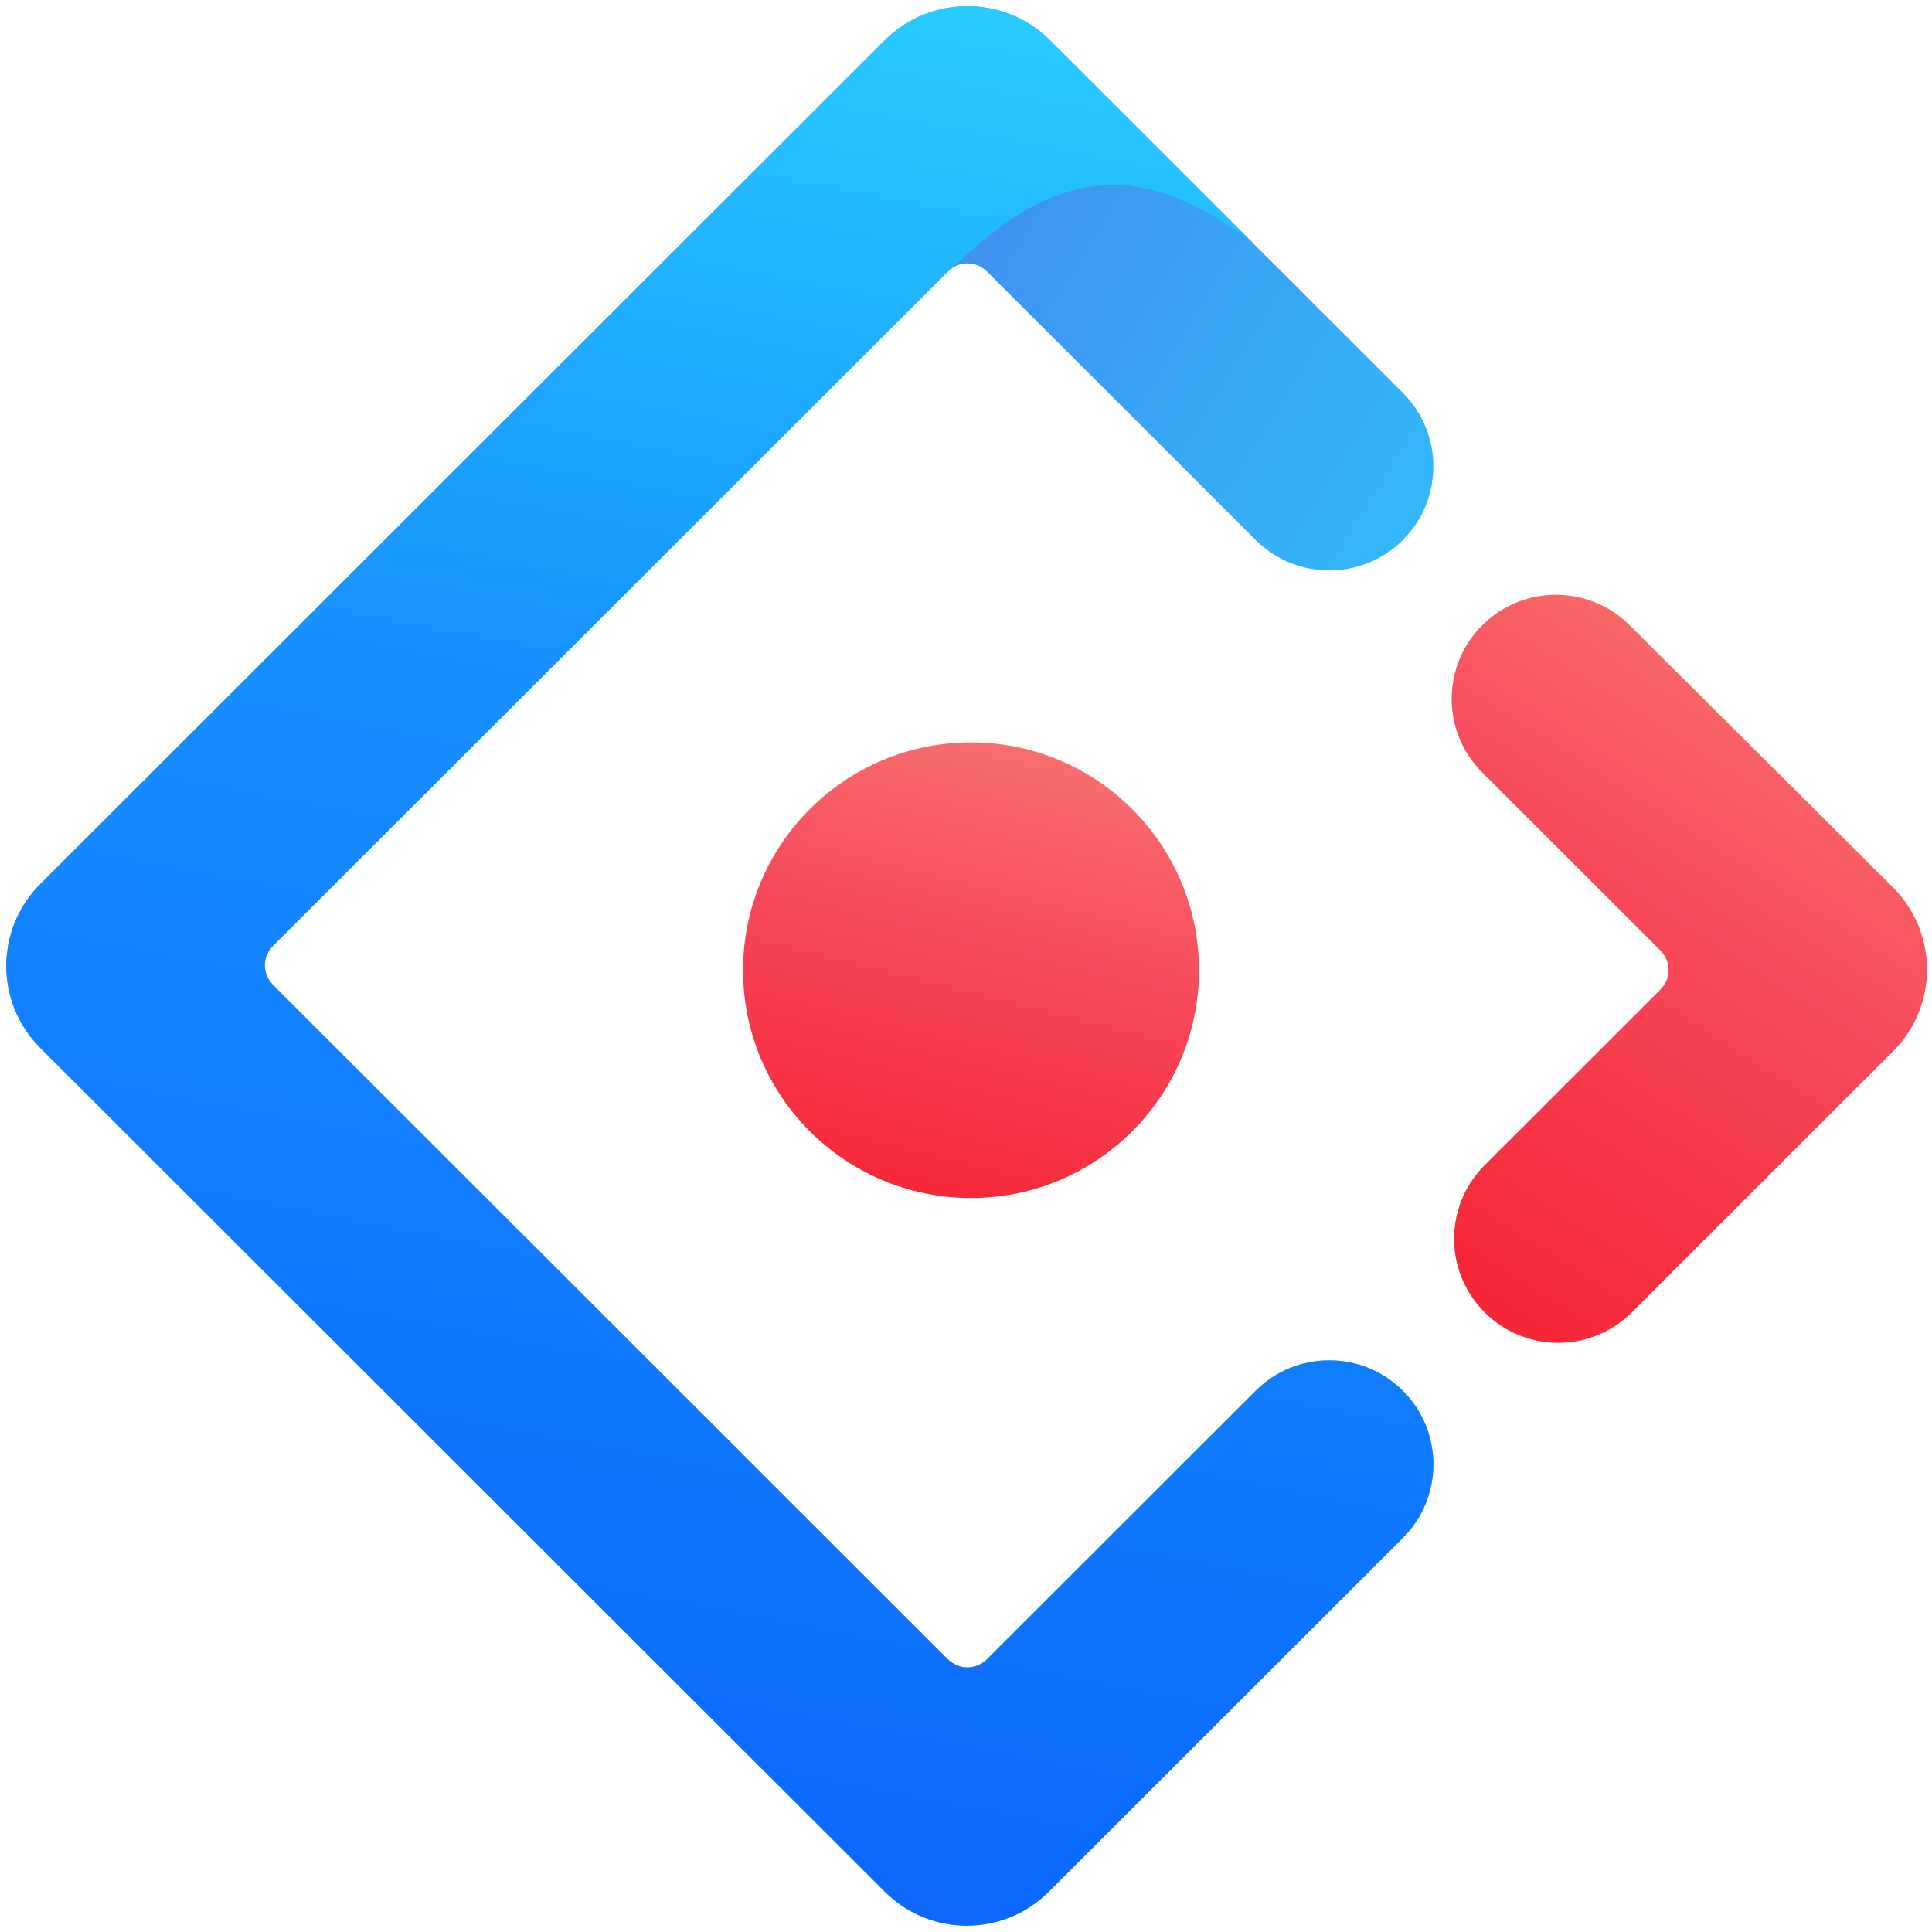
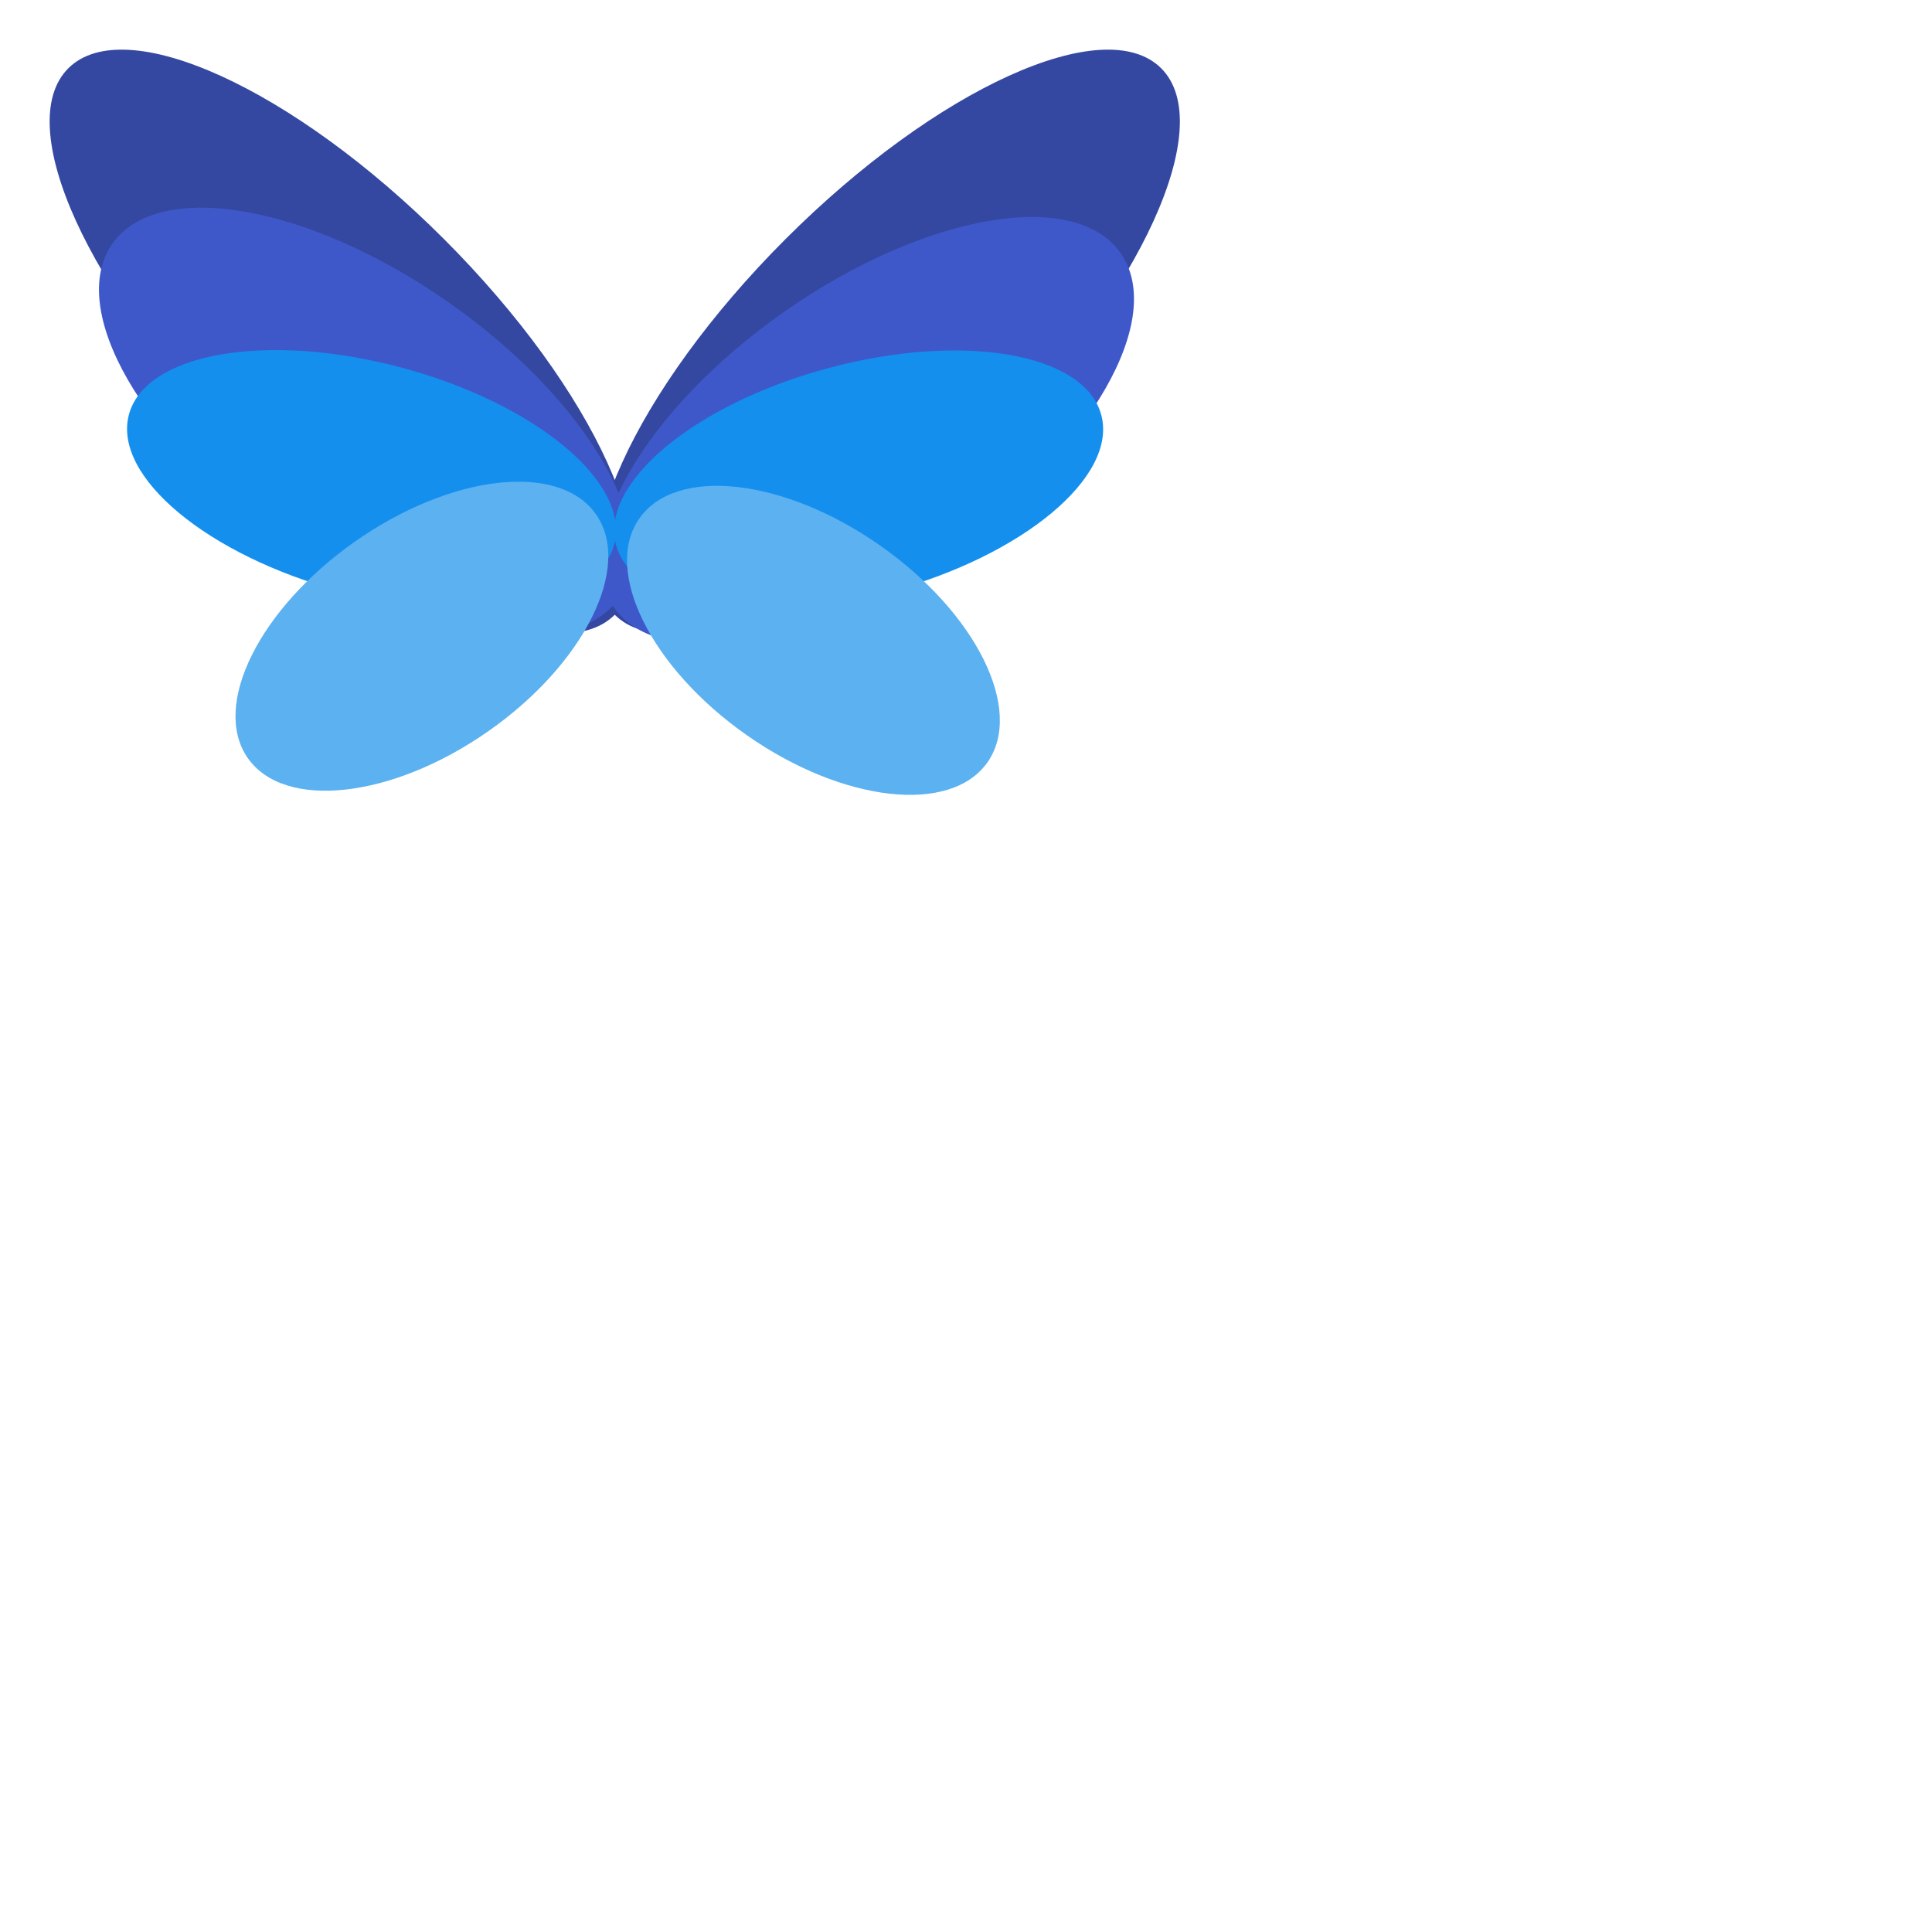
<svg xmlns="http://www.w3.org/2000/svg" width="200px" height="200px" viewBox="0 0 200 200" version="1.1">
-   <defs>
-     <linearGradient x1="62.102%" y1="0%" x2="108.197%" y2="37.864%" id="linearGradient-1">
-       <stop stop-color="#4285EB" offset="0%" />
-       <stop stop-color="#2EC7FF" offset="100%" />
-     </linearGradient>
-     <linearGradient x1="69.644%" y1="0%" x2="54.043%" y2="108.457%" id="linearGradient-2">
-       <stop stop-color="#29CDFF" offset="0%" />
-       <stop stop-color="#148EFF" offset="37.86%" />
-       <stop stop-color="#0A60FF" offset="100%" />
-     </linearGradient>
-     <linearGradient x1="69.691%" y1="-12.974%" x2="16.723%" y2="117.391%" id="linearGradient-3">
-       <stop stop-color="#FA816E" offset="0%" />
-       <stop stop-color="#F74A5C" offset="41.473%" />
-       <stop stop-color="#F51D2C" offset="100%" />
-     </linearGradient>
-     <linearGradient x1="68.128%" y1="-35.691%" x2="30.44%" y2="114.943%" id="linearGradient-4">
-       <stop stop-color="#FA8E7D" offset="0%" />
-       <stop stop-color="#F74A5C" offset="51.264%" />
-       <stop stop-color="#F51D2C" offset="100%" />
-     </linearGradient>
-   </defs>
-   <g id="Page-1" stroke="none" stroke-width="1" fill="none" fill-rule="evenodd">
-     <g id="logo" transform="translate(-20, -20)">
-       <g id="Group-28-Copy-5" transform="translate(20, 20)">
-         <g id="Group-27-Copy-3">
-           <g id="Group-25" fill-rule="nonzero">
-             <g id="2">
-               <path d="M91.588,4.177 L4.18,91.513 C-0.519,96.208 -0.519,103.792 4.18,108.487 L91.588,195.823 C96.287,200.519 103.877,200.519 108.577,195.823 L145.225,159.205 C149.434,155 149.434,148.182 145.225,143.977 C141.017,139.772 134.194,139.772 129.985,143.977 L102.202,171.737 C101.032,172.906 99.257,172.906 98.088,171.737 L28.286,101.993 C27.116,100.824 27.116,99.051 28.286,97.882 L98.088,28.138 C99.257,26.969 101.032,26.969 102.202,28.138 L129.985,55.898 C134.194,60.103 141.017,60.103 145.225,55.898 C149.434,51.693 149.434,44.876 145.225,40.671 L108.581,4.056 C103.862,-0.538 96.269,-0.501 91.588,4.177 Z" id="Shape" fill="url(#linearGradient-1)" />
-               <path d="M91.588,4.177 L4.18,91.513 C-0.519,96.208 -0.519,103.792 4.18,108.487 L91.588,195.823 C96.287,200.519 103.877,200.519 108.577,195.823 L145.225,159.205 C149.434,155 149.434,148.182 145.225,143.977 C141.017,139.772 134.194,139.772 129.985,143.977 L102.202,171.737 C101.032,172.906 99.257,172.906 98.088,171.737 L28.286,101.993 C27.116,100.824 27.116,99.051 28.286,97.882 L98.088,28.138 C101,25.627 105.752,20.542 112.73,19.352 C117.916,18.469 123.585,20.414 129.739,25.189 C125.625,21.078 118.572,14.034 108.581,4.056 C103.862,-0.538 96.269,-0.501 91.588,4.177 Z" id="Shape" fill="url(#linearGradient-2)" />
-             </g>
-             <path d="M153.686,135.855 C157.894,140.06 164.717,140.06 168.926,135.855 L195.96,108.843 C200.659,104.147 200.659,96.564 195.961,91.869 L168.691,64.718 C164.472,60.518 157.647,60.524 153.436,64.732 C149.227,68.937 149.227,75.754 153.436,79.959 L171.854,98.362 C173.024,99.531 173.024,101.305 171.854,102.473 L153.686,120.627 C149.477,124.832 149.477,131.65 153.686,135.855 Z" id="Shape" fill="url(#linearGradient-3)" />
-           </g>
-           <ellipse id="Combined-Shape" fill="url(#linearGradient-4)" cx="100.519" cy="100.437" rx="23.6" ry="23.581" />
-         </g>
-       </g>
+   <g id="Page-1" stroke="none" stroke-width="0" fill="none" fill-rule="evenodd">
+     <g id="logo">
+       <ellipse cx="0" cy="50" rx="15" ry="40" style="transform: rotate(-45deg);" fill="#3448a1" data-active-color="#158fee" />
+       <ellipse cx="90" cy="-40" rx="15" ry="40" style="transform: rotate(45deg);" fill="#3448a1" data-active-color="#158fee" />
+       <ellipse cx="-14" cy="56" rx="15" ry="32" style="transform: rotate(-55deg);" fill="#3e58c9" data-active-color="#5cb1f0" />
+       <ellipse cx="88" cy="-48" rx="15" ry="32" style="transform: rotate(55deg);" fill="#3e58c9" data-active-color="#5cb1f0" />
+       <ellipse cx="-38" cy="50" rx="12" ry="26" style="transform: rotate(-75deg);" fill="#158fee" data-active-color="#3448a1" />
+       <ellipse cx="71" cy="-73" rx="12" ry="26" style="transform: rotate(75deg);" fill="#158fee" data-active-color="#3448a1" />
+       <ellipse cx="-79" cy="-2" rx="12" ry="22" style="transform: rotate(-125deg);" fill="#5cb1f0" data-active-color="#3e58c9" />
+       <ellipse cx="6" cy="-107" rx="12" ry="22" style="transform: rotate(125deg);" fill="#5cb1f0" data-active-color="#3e58c9" />
    </g>
  </g>
</svg>
